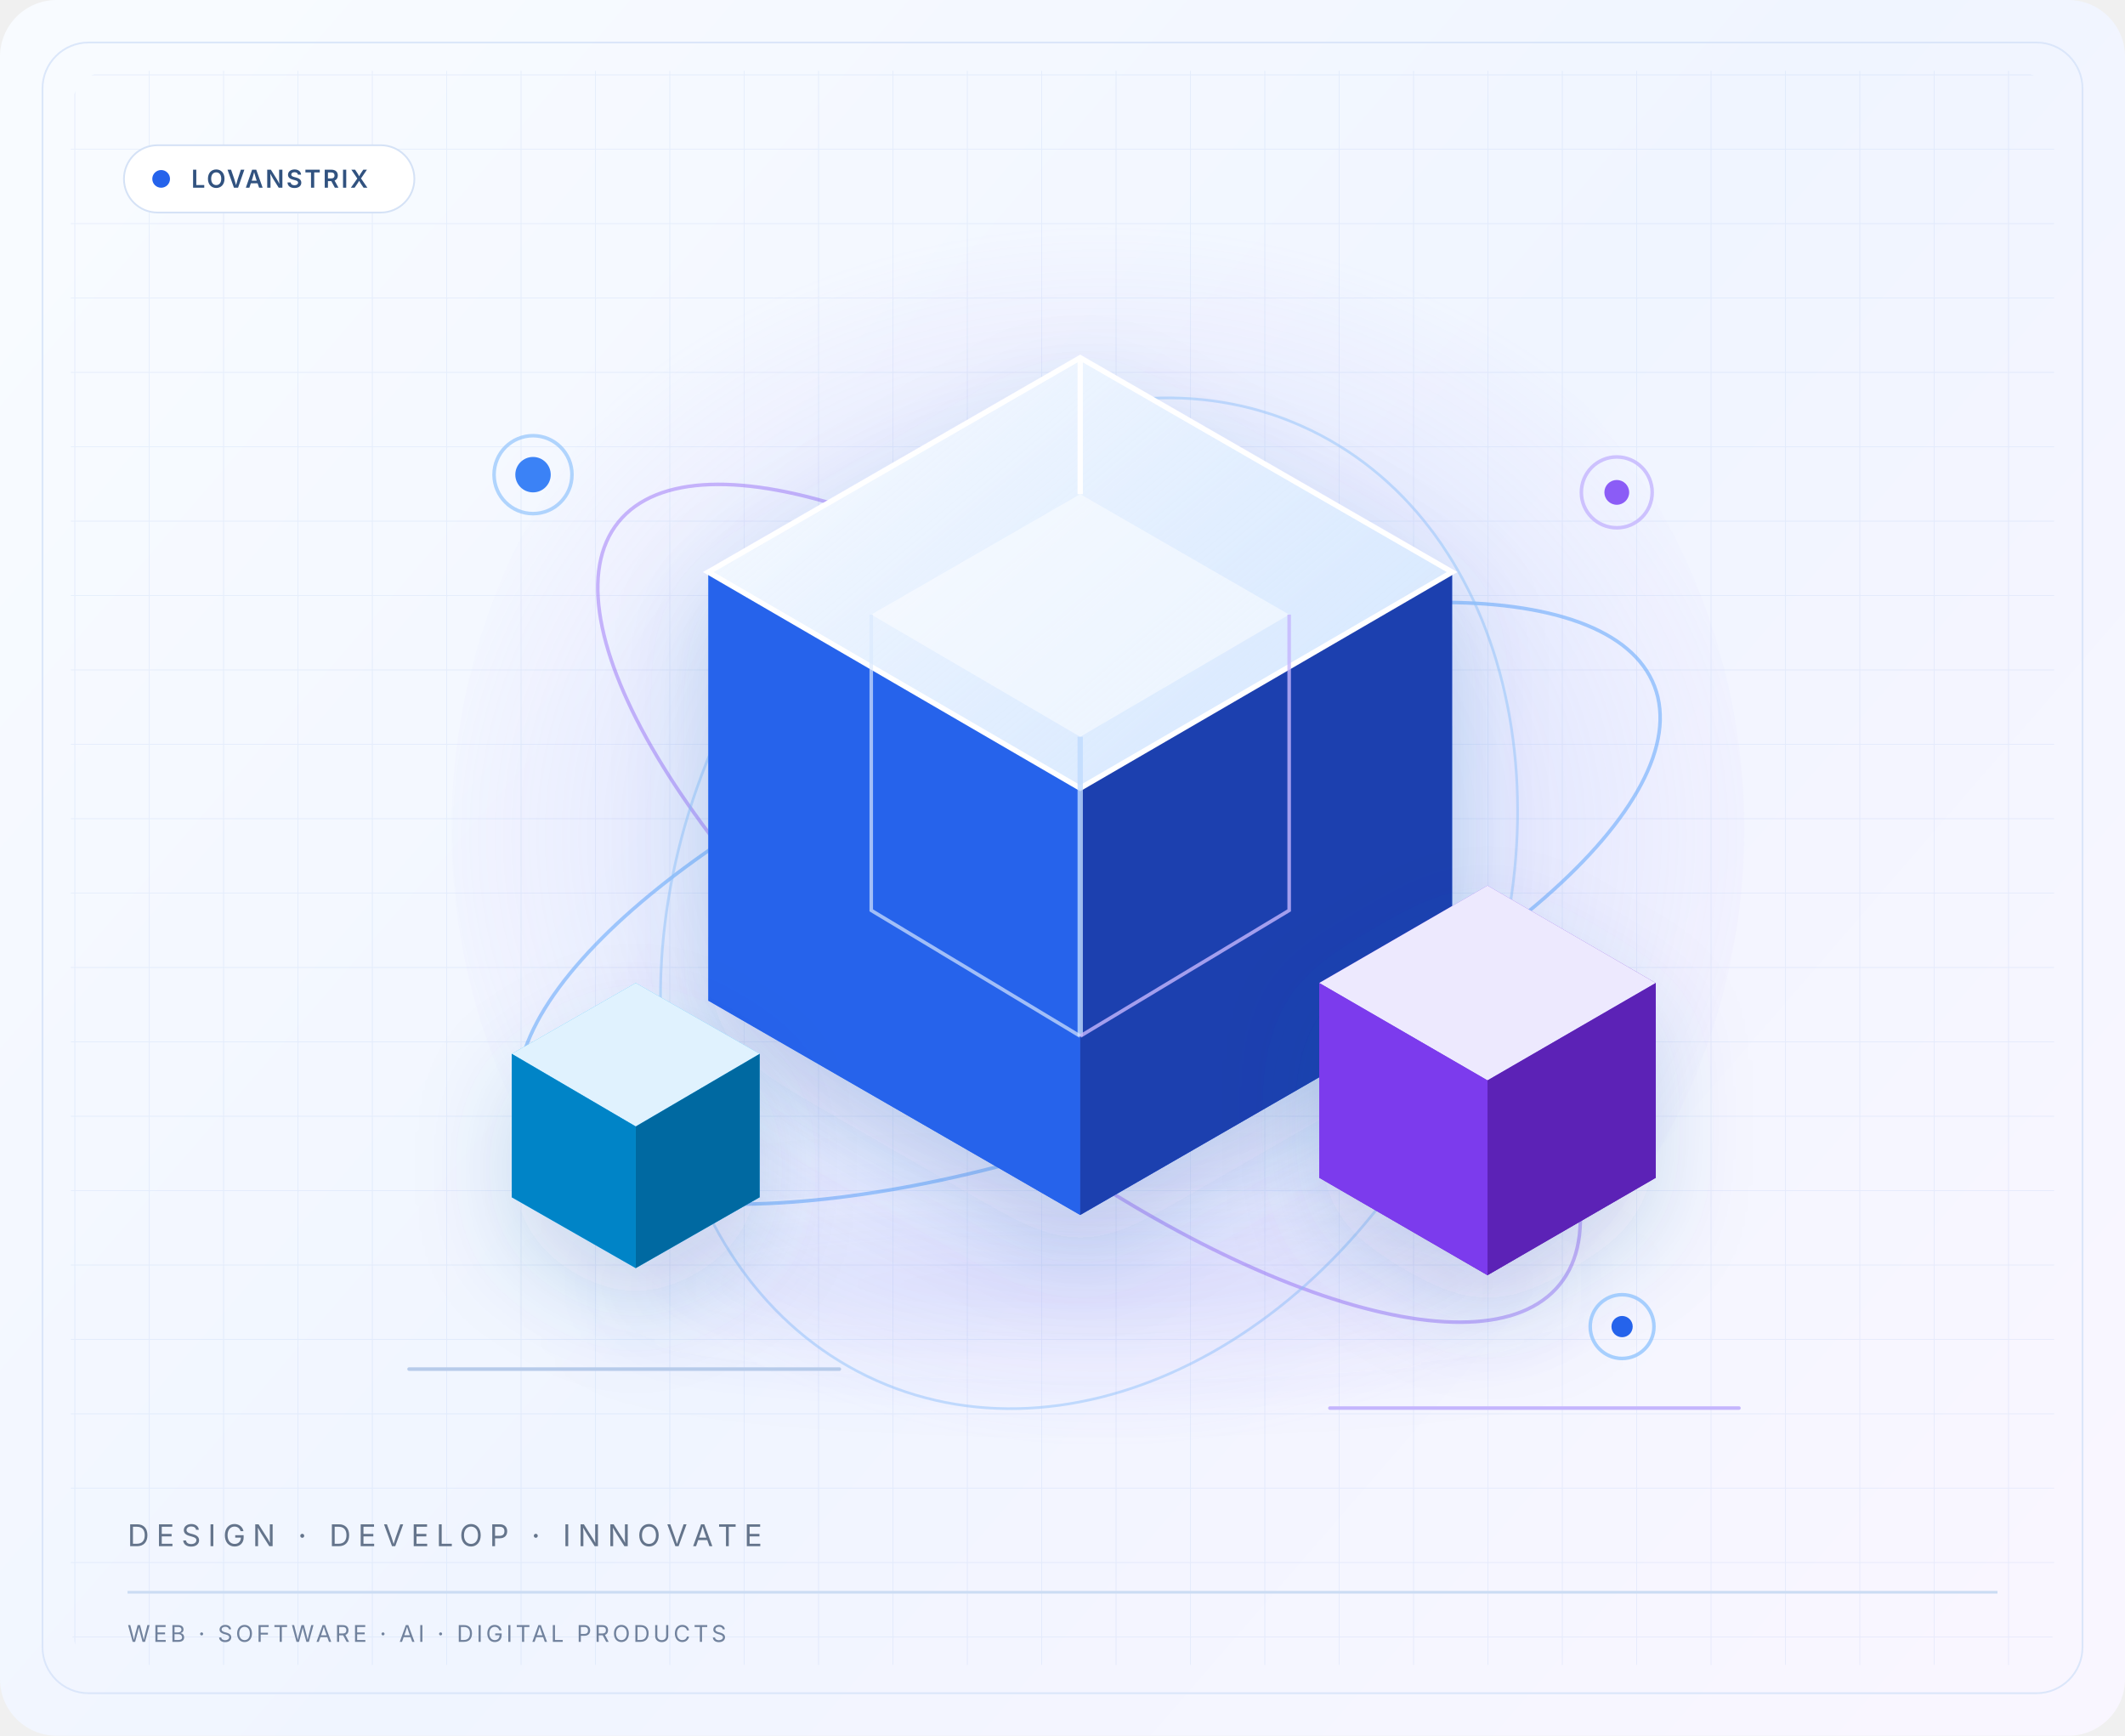
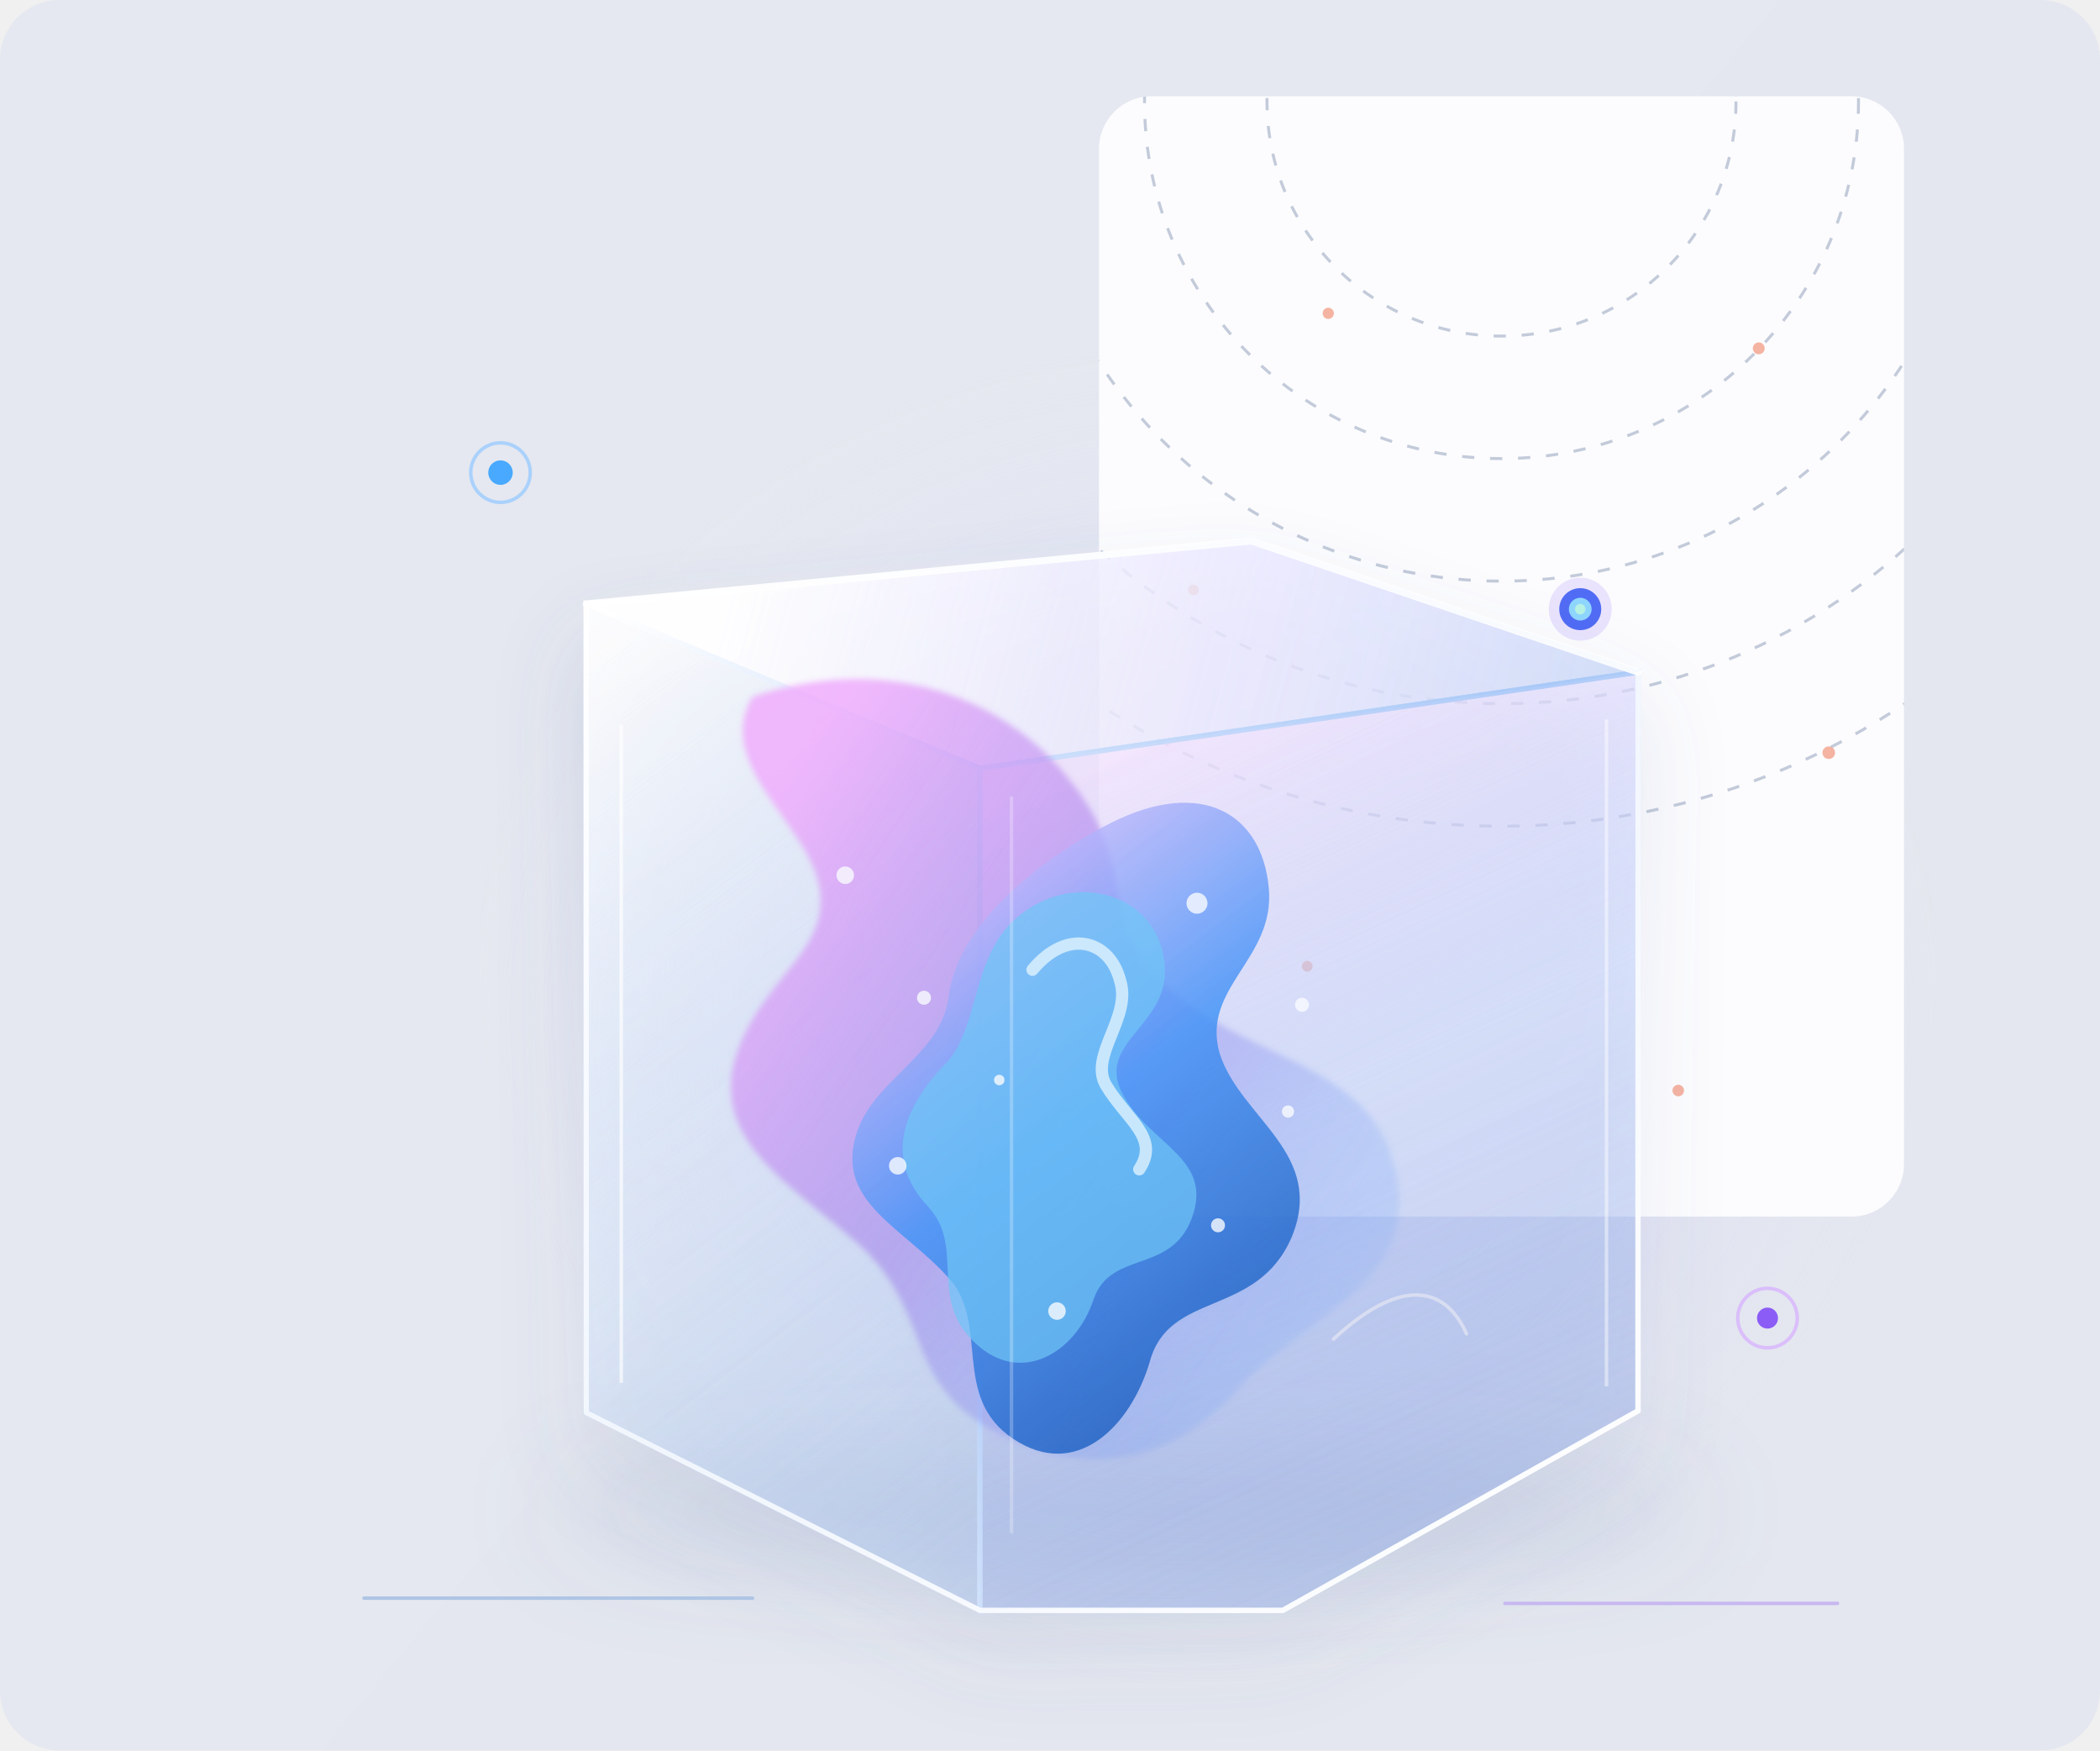
- <svg xmlns="http://www.w3.org/2000/svg" width="1200" height="980" viewBox="0 0 1200 980" fill="none">
+ <svg xmlns="http://www.w3.org/2000/svg" width="1200" height="1000" viewBox="0 0 1200 1000" fill="none" role="img" aria-labelledby="title desc">
  <defs>
-     <linearGradient id="bg" x1="82" y1="44" x2="1118" y2="942" gradientUnits="userSpaceOnUse">
-       <stop stop-color="#F8FBFF" />
-       <stop offset=".52" stop-color="#F0F5FF" />
-       <stop offset="1" stop-color="#F9F6FF" />
+     <linearGradient id="canvas" x1="0" y1="0" x2="1200" y2="1000" gradientUnits="userSpaceOnUse">
+       <stop stop-color="#E5E8F0" />
+       <stop offset="1" stop-color="#E4E7EF" />
    </linearGradient>
-     <linearGradient id="blue" x1="334" y1="256" x2="811" y2="708" gradientUnits="userSpaceOnUse">
-       <stop stop-color="#93C5FD" />
-       <stop offset=".46" stop-color="#3B82F6" />
-       <stop offset="1" stop-color="#1D4ED8" />
+     <linearGradient id="glass-front" x1="380" y1="345" x2="800" y2="900" gradientUnits="userSpaceOnUse">
+       <stop stop-color="#FFFFFF" stop-opacity=".86" />
+       <stop offset=".42" stop-color="#D6E8FF" stop-opacity=".42" />
+       <stop offset="1" stop-color="#6D9CE5" stop-opacity=".23" />
    </linearGradient>
-     <linearGradient id="violet" x1="708" y1="255" x2="917" y2="692" gradientUnits="userSpaceOnUse">
-       <stop stop-color="#DDD6FE" />
-       <stop offset=".52" stop-color="#8B5CF6" />
-       <stop offset="1" stop-color="#5B21B6" />
+     <linearGradient id="glass-side" x1="760" y1="375" x2="978" y2="840" gradientUnits="userSpaceOnUse">
+       <stop stop-color="#F4E5FF" stop-opacity=".8" />
+       <stop offset=".45" stop-color="#B7C8F8" stop-opacity=".48" />
+       <stop offset="1" stop-color="#6B8EE2" stop-opacity=".28" />
    </linearGradient>
-     <linearGradient id="glass" x1="374" y1="238" x2="760" y2="700" gradientUnits="userSpaceOnUse">
-       <stop stop-color="#FFFFFF" stop-opacity=".92" />
-       <stop offset="1" stop-color="#BFDBFE" stop-opacity=".18" />
+     <linearGradient id="glass-top" x1="430" y1="285" x2="950" y2="425" gradientUnits="userSpaceOnUse">
+       <stop stop-color="#FFFFFF" stop-opacity=".97" />
+       <stop offset=".55" stop-color="#E9E7FF" stop-opacity=".78" />
+       <stop offset="1" stop-color="#C9D8F6" stop-opacity=".92" />
    </linearGradient>
-     <radialGradient id="glow" cx="0" cy="0" r="1" gradientTransform="translate(623 472) rotate(90) scale(344 398)" gradientUnits="userSpaceOnUse">
-       <stop stop-color="#60A5FA" stop-opacity=".33" />
-       <stop offset="1" stop-color="#A78BFA" stop-opacity="0" />
+     <linearGradient id="blue-fluid" x1="540" y1="490" x2="775" y2="800" gradientUnits="userSpaceOnUse">
+       <stop stop-color="#D5BDFD" stop-opacity=".85" />
+       <stop offset=".42" stop-color="#4293F6" stop-opacity=".9" />
+       <stop offset="1" stop-color="#0E4AAB" stop-opacity=".9" />
+     </linearGradient>
+     <linearGradient id="violet-fluid" x1="490" y1="390" x2="860" y2="640" gradientUnits="userSpaceOnUse">
+       <stop stop-color="#F0ABFC" stop-opacity=".82" />
+       <stop offset=".45" stop-color="#9F7AEA" stop-opacity=".52" />
+       <stop offset="1" stop-color="#60A5FA" stop-opacity=".14" />
+     </linearGradient>
+     <linearGradient id="edge" x1="380" y1="320" x2="880" y2="900" gradientUnits="userSpaceOnUse">
+       <stop stop-color="#FFFFFF" stop-opacity=".98" />
+       <stop offset=".5" stop-color="#A5C7F7" stop-opacity=".78" />
+       <stop offset="1" stop-color="#FFFFFF" stop-opacity=".9" />
+     </linearGradient>
+     <radialGradient id="aura" cx="0" cy="0" r="1" gradientTransform="translate(690 580) rotate(90) scale(390 430)" gradientUnits="userSpaceOnUse">
+       <stop stop-color="#B8C9FF" stop-opacity=".62" />
+       <stop offset=".65" stop-color="#D8D7FC" stop-opacity=".25" />
+       <stop offset="1" stop-color="#E4E7EF" stop-opacity="0" />
    </radialGradient>
-     <pattern id="grid" width="42" height="42" patternUnits="userSpaceOnUse">
-       <path d="M42 0H0V42" stroke="#93B4E9" stroke-opacity=".22" />
-     </pattern>
-     <filter id="shadow" x="130" y="95" width="950" height="820" filterUnits="userSpaceOnUse">
-       <feGaussianBlur stdDeviation="28" />
+     <filter id="shadow" x="205" y="180" width="930" height="770" filterUnits="userSpaceOnUse">
+       <feGaussianBlur stdDeviation="32" />
    </filter>
-     <filter id="drop" x="200" y="120" width="800" height="780" filterUnits="userSpaceOnUse">
-       <feDropShadow dx="0" dy="24" stdDeviation="26" flood-color="#315EA8" flood-opacity=".18" />
+     <filter id="shadow-soft" x="250" y="210" width="850" height="800" filterUnits="userSpaceOnUse">
+       <feDropShadow dx="0" dy="26" stdDeviation="24" flood-color="#5C71A7" flood-opacity=".22" />
    </filter>
+     <filter id="fluid-blur">
+       <feGaussianBlur stdDeviation="1.8" />
+     </filter>
+     <clipPath id="orbit-card-clip">
+       <rect x="628" y="55" width="460" height="640" rx="30" />
+     </clipPath>
+     <clipPath id="cube-clip">
+       <path d="M335 345L715 309L936 384V806L733 920L335 807Z" />
+     </clipPath>
  </defs>
-   <rect width="1200" height="980" rx="32" fill="url(#bg)" />
-   <rect x="24" y="24" width="1152" height="932" rx="26" stroke="#D8E5FA" stroke-opacity=".9" />
-   <rect x="40" y="40" width="1120" height="900" rx="22" fill="url(#grid)" opacity=".7" />
-   <circle cx="620" cy="468" r="365" fill="url(#glow)" />
-   <ellipse cx="615" cy="510" rx="342" ry="126" transform="rotate(-21 615 510)" stroke="#60A5FA" stroke-width="2" stroke-opacity=".55" />
-   <ellipse cx="615" cy="510" rx="342" ry="126" transform="rotate(39 615 510)" stroke="#8B5CF6" stroke-width="2" stroke-opacity=".42" />
-   <ellipse cx="615" cy="510" rx="295" ry="230" transform="rotate(-66 615 510)" stroke="#93C5FD" stroke-width="1.5" stroke-opacity=".5" />
-   <g filter="url(#shadow)" opacity=".7">
-     <ellipse cx="615" cy="725" rx="278" ry="30" fill="#4F46E5" fill-opacity=".16" />
+   <rect width="1200" height="1000" rx="34" fill="url(#canvas)" />
+   <circle cx="690" cy="548" r="416" fill="url(#aura)" />
+   <g clip-path="url(#orbit-card-clip)">
+     <rect x="628" y="55" width="460" height="640" rx="30" fill="#FCFCFE" />
+     <g stroke="#ABB6CB" stroke-width="1.7" stroke-dasharray="7 9" opacity=".7">
+       <circle cx="858" cy="58" r="134" />
+       <circle cx="858" cy="58" r="204" />
+       <circle cx="858" cy="58" r="274" />
+       <circle cx="858" cy="58" r="344" />
+       <circle cx="858" cy="58" r="414" />
+     </g>
+     <g fill="#F4A38D" opacity=".82">
+       <circle cx="759" cy="179" r="3.2" />
+       <circle cx="1005" cy="199" r="3.4" />
+       <circle cx="682" cy="337" r="3.1" />
+       <circle cx="1045" cy="430" r="3.6" />
+       <circle cx="747" cy="552" r="3.1" />
+       <circle cx="959" cy="623" r="3.3" />
+     </g>
+     <circle cx="903" cy="348" r="18" fill="#8B5CF6" fill-opacity=".15" />
+     <circle cx="903" cy="348" r="12" fill="#516CF4" />
+     <circle cx="903" cy="348" r="6.5" fill="#8FD6FF" />
+     <circle cx="903" cy="348" r="3" fill="#B7F3E5" />
  </g>
-   <g filter="url(#drop)">
-     <path d="M610 202L820 323V565L610 686L400 565V323L610 202Z" fill="url(#blue)" fill-opacity=".95" />
-     <path d="M610 202L820 323L610 445L400 323L610 202Z" fill="#DBEAFE" />
-     <path d="M400 323L610 445V686L400 565V323Z" fill="#2563EB" />
-     <path d="M610 445L820 323V565L610 686V445Z" fill="#1E40AF" />
-     <path d="M610 202L820 323L610 445L400 323L610 202Z" fill="url(#glass)" stroke="#FFFFFF" stroke-width="3" />
-     <path d="M492 347L610 279L728 347L610 416L492 347Z" fill="#FFFFFF" fill-opacity=".48" />
-     <path d="M610 416V585" stroke="#BFDBFE" stroke-width="3" stroke-opacity=".8" />
-     <path d="M492 347V514L610 585" stroke="#DBEAFE" stroke-width="2" stroke-opacity=".68" />
-     <path d="M728 347V514L610 585" stroke="#C4B5FD" stroke-width="2" stroke-opacity=".8" />
-     <path d="M610 202L610 279" stroke="#FFFFFF" stroke-width="3" stroke-opacity=".95" />
+   <g filter="url(#shadow)" opacity=".45">
+     <ellipse cx="643" cy="863" rx="330" ry="35" fill="#526FAE" fill-opacity=".35" />
  </g>
-   <g filter="url(#drop)">
-     <path d="M840 500L935 555V665L840 720L745 665V555L840 500Z" fill="url(#violet)" fill-opacity=".94" />
-     <path d="M840 500L935 555L840 610L745 555L840 500Z" fill="#EDE9FE" />
-     <path d="M745 555L840 610V720L745 665V555Z" fill="#7C3AED" />
-     <path d="M840 610L935 555V665L840 720V610Z" fill="#5B21B6" />
+   <g filter="url(#shadow-soft)">
+     <path d="M335 345L715 309L936 384L560 439L335 345Z" fill="url(#glass-top)" stroke="url(#edge)" stroke-width="3" />
+     <path d="M335 345L560 439V920L335 807V345Z" fill="url(#glass-front)" stroke="url(#edge)" stroke-width="3" />
+     <path d="M560 439L936 384V806L733 920L560 920V439Z" fill="url(#glass-side)" stroke="url(#edge)" stroke-width="3" />
  </g>
-   <g filter="url(#drop)">
-     <path d="M359 555L429 595V676L359 716L289 676V595L359 555Z" fill="#38BDF8" fill-opacity=".9" />
-     <path d="M359 555L429 595L359 636L289 595L359 555Z" fill="#E0F2FE" />
-     <path d="M289 595L359 636V716L289 676V595Z" fill="#0284C7" />
-     <path d="M359 636L429 595V676L359 716V636Z" fill="#0369A1" />
+   <g clip-path="url(#cube-clip)">
+     <path d="M430 398C505 373 572 397 610 444C656 500 620 528 674 570C723 608 786 610 798 671C811 733 746 752 711 790C674 832 627 849 567 817C517 790 532 750 493 713C455 678 402 652 422 599C438 556 478 541 467 502C458 469 408 435 430 398Z" fill="url(#violet-fluid)" filter="url(#fluid-blur)" />
+     <path d="M635 470C687 444 721 465 725 507C729 548 686 564 697 602C709 639 758 659 738 707C718 753 668 737 657 778C646 815 615 846 579 822C543 798 566 756 542 730C516 701 478 687 489 649C498 617 537 604 542 570C546 532 588 494 635 470Z" fill="url(#blue-fluid)" opacity=".92" />
+     <path d="M578 527C610 496 659 509 665 547C672 585 626 594 641 624C656 654 694 661 681 696C669 728 635 714 625 742C615 773 583 792 557 767C530 742 552 712 530 689C505 662 516 633 540 608C559 589 555 550 578 527Z" fill="#70C6F7" fill-opacity=".7" />
+     <path d="M590 554C610 530 634 537 640 560C647 581 622 603 632 620C644 640 663 650 651 668" stroke="#E0F2FE" stroke-opacity=".8" stroke-width="7" stroke-linecap="round" />
+     <g fill="#F8FBFF" fill-opacity=".8">
+       <circle cx="483" cy="500" r="5" />
+       <circle cx="528" cy="570" r="4" />
+       <circle cx="684" cy="516" r="6" />
+       <circle cx="744" cy="574" r="4" />
+       <circle cx="513" cy="666" r="5" />
+       <circle cx="696" cy="700" r="4" />
+       <circle cx="604" cy="749" r="5" />
+       <circle cx="571" cy="617" r="3" />
+       <circle cx="736" cy="635" r="3.5" />
+     </g>
+     <g stroke="#FFFFFF" stroke-opacity=".65" stroke-width="2">
+       <path d="M355 414V790" />
+       <path d="M578 455V890" stroke-opacity=".25" />
+       <path d="M918 411V792" stroke-opacity=".45" />
+     </g>
  </g>
-   <circle cx="301" cy="268" r="10" fill="#3B82F6" />
-   <circle cx="301" cy="268" r="22" stroke="#93C5FD" stroke-opacity=".7" stroke-width="2" />
-   <circle cx="913" cy="278" r="7" fill="#8B5CF6" />
-   <circle cx="913" cy="278" r="20" stroke="#C4B5FD" stroke-opacity=".8" stroke-width="2" />
-   <circle cx="916" cy="749" r="6" fill="#2563EB" />
-   <circle cx="916" cy="749" r="18" stroke="#93C5FD" stroke-opacity=".8" stroke-width="2" />
-   <path d="M231 773H474" stroke="#B7CBEA" stroke-width="2" stroke-linecap="round" />
-   <path d="M751 795H982" stroke="#C4B5FD" stroke-width="2" stroke-linecap="round" />
-   <rect x="70" y="82" width="164" height="38" rx="19" fill="#FFFFFF" stroke="#D5E2F6" />
-   <circle cx="91" cy="101" r="5" fill="#2563EB" />
-   <text x="108" y="106" fill="#31527F" font-family="Inter,Arial,sans-serif" font-size="14" font-weight="600" letter-spacing="1.2">LOVANSTRIX</text>
-   <text x="72" y="873" fill="#64748B" font-family="Inter,Arial,sans-serif" font-size="17" letter-spacing="4">DESIGN · DEVELOP · INNOVATE</text>
-   <path d="M72 899H1128" stroke="#CBDCF3" stroke-width="1.5" />
-   <text x="72" y="927" fill="#71829D" font-family="Inter,Arial,sans-serif" font-size="13" letter-spacing="1.8">WEB · SOFTWARE · AI · DIGITAL PRODUCTS</text>
+   <path d="M335 345L715 309L936 384" stroke="#FFFFFF" stroke-width="4" stroke-linecap="round" stroke-opacity=".9" />
+   <path d="M335 345V807L560 920H733L936 806V384" stroke="#FFFFFF" stroke-opacity=".82" stroke-width="3" stroke-linejoin="round" />
+   <path d="M762 765C803 727 827 737 838 762" stroke="#D8DDF1" stroke-width="2" stroke-linecap="round" />
+   <circle cx="286" cy="270" r="7" fill="#48A9FF" />
+   <circle cx="286" cy="270" r="17" stroke="#9BCBFF" stroke-width="2" stroke-opacity=".8" />
+   <circle cx="1010" cy="753" r="6" fill="#8B5CF6" />
+   <circle cx="1010" cy="753" r="17" stroke="#D8B4FE" stroke-width="2" stroke-opacity=".8" />
+   <path d="M208 913H430" stroke="#AFC5E4" stroke-width="2" stroke-linecap="round" />
+   <path d="M860 916H1050" stroke="#C7B8F0" stroke-width="2" stroke-linecap="round" />
</svg>
